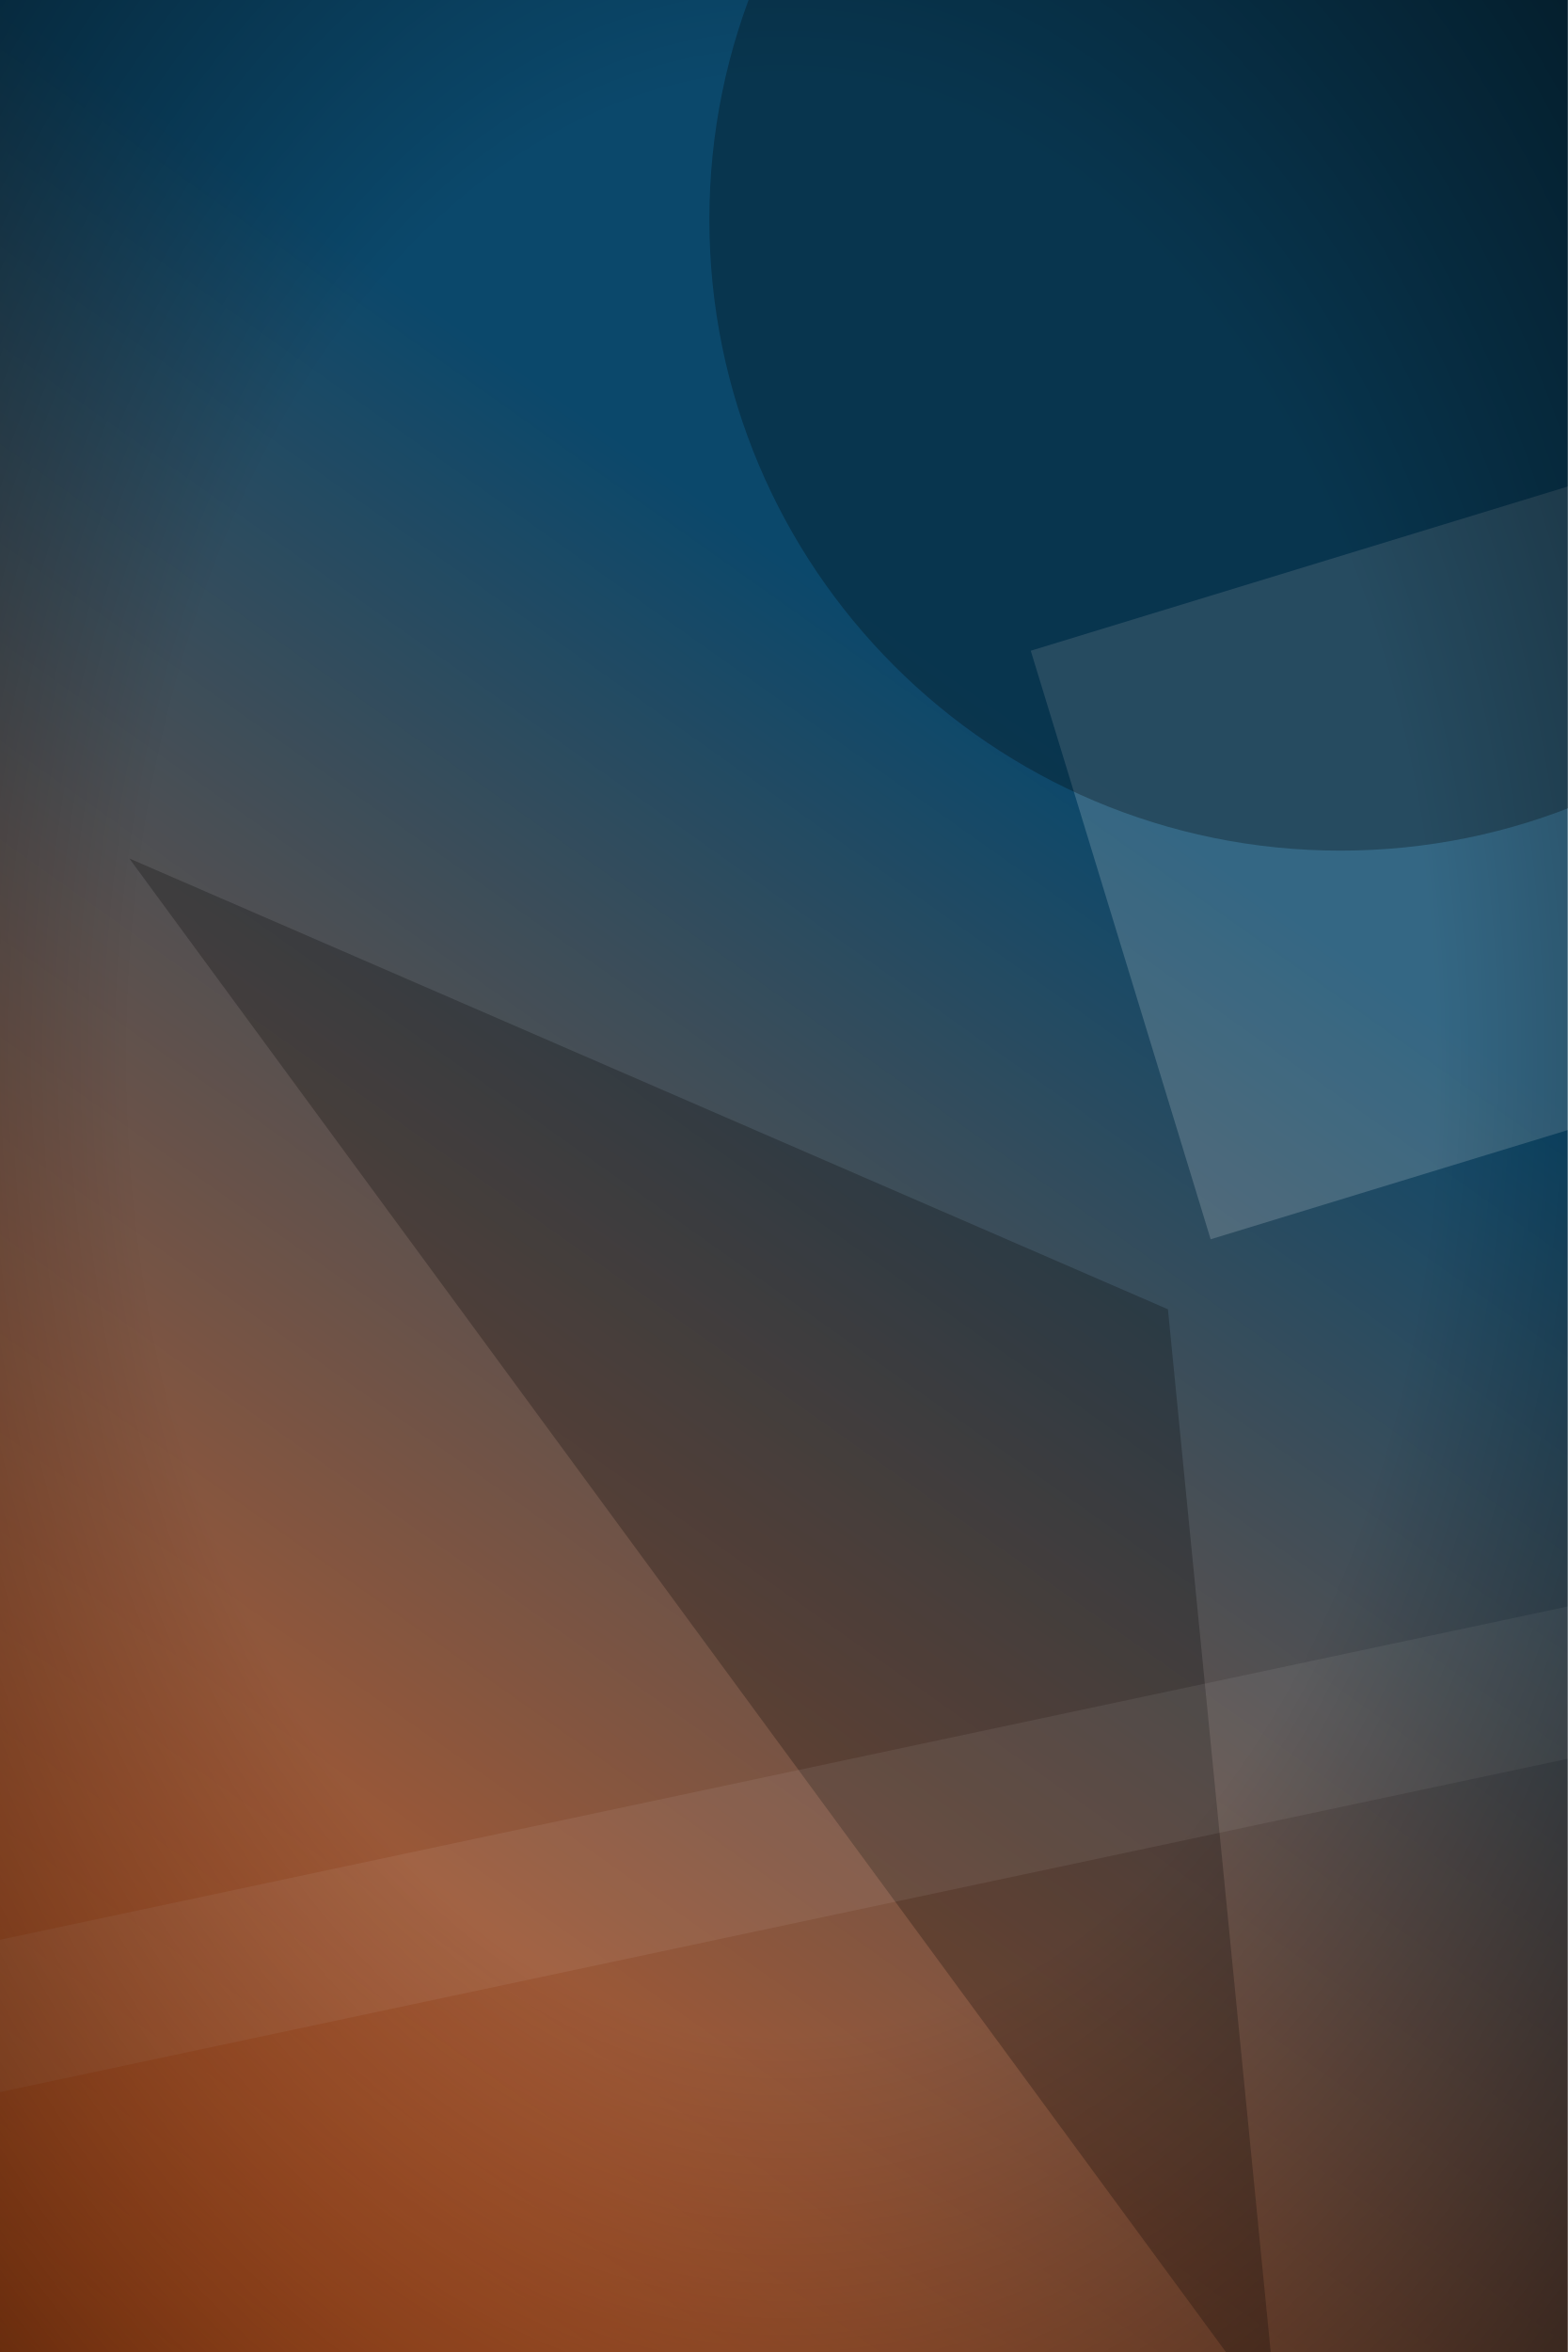
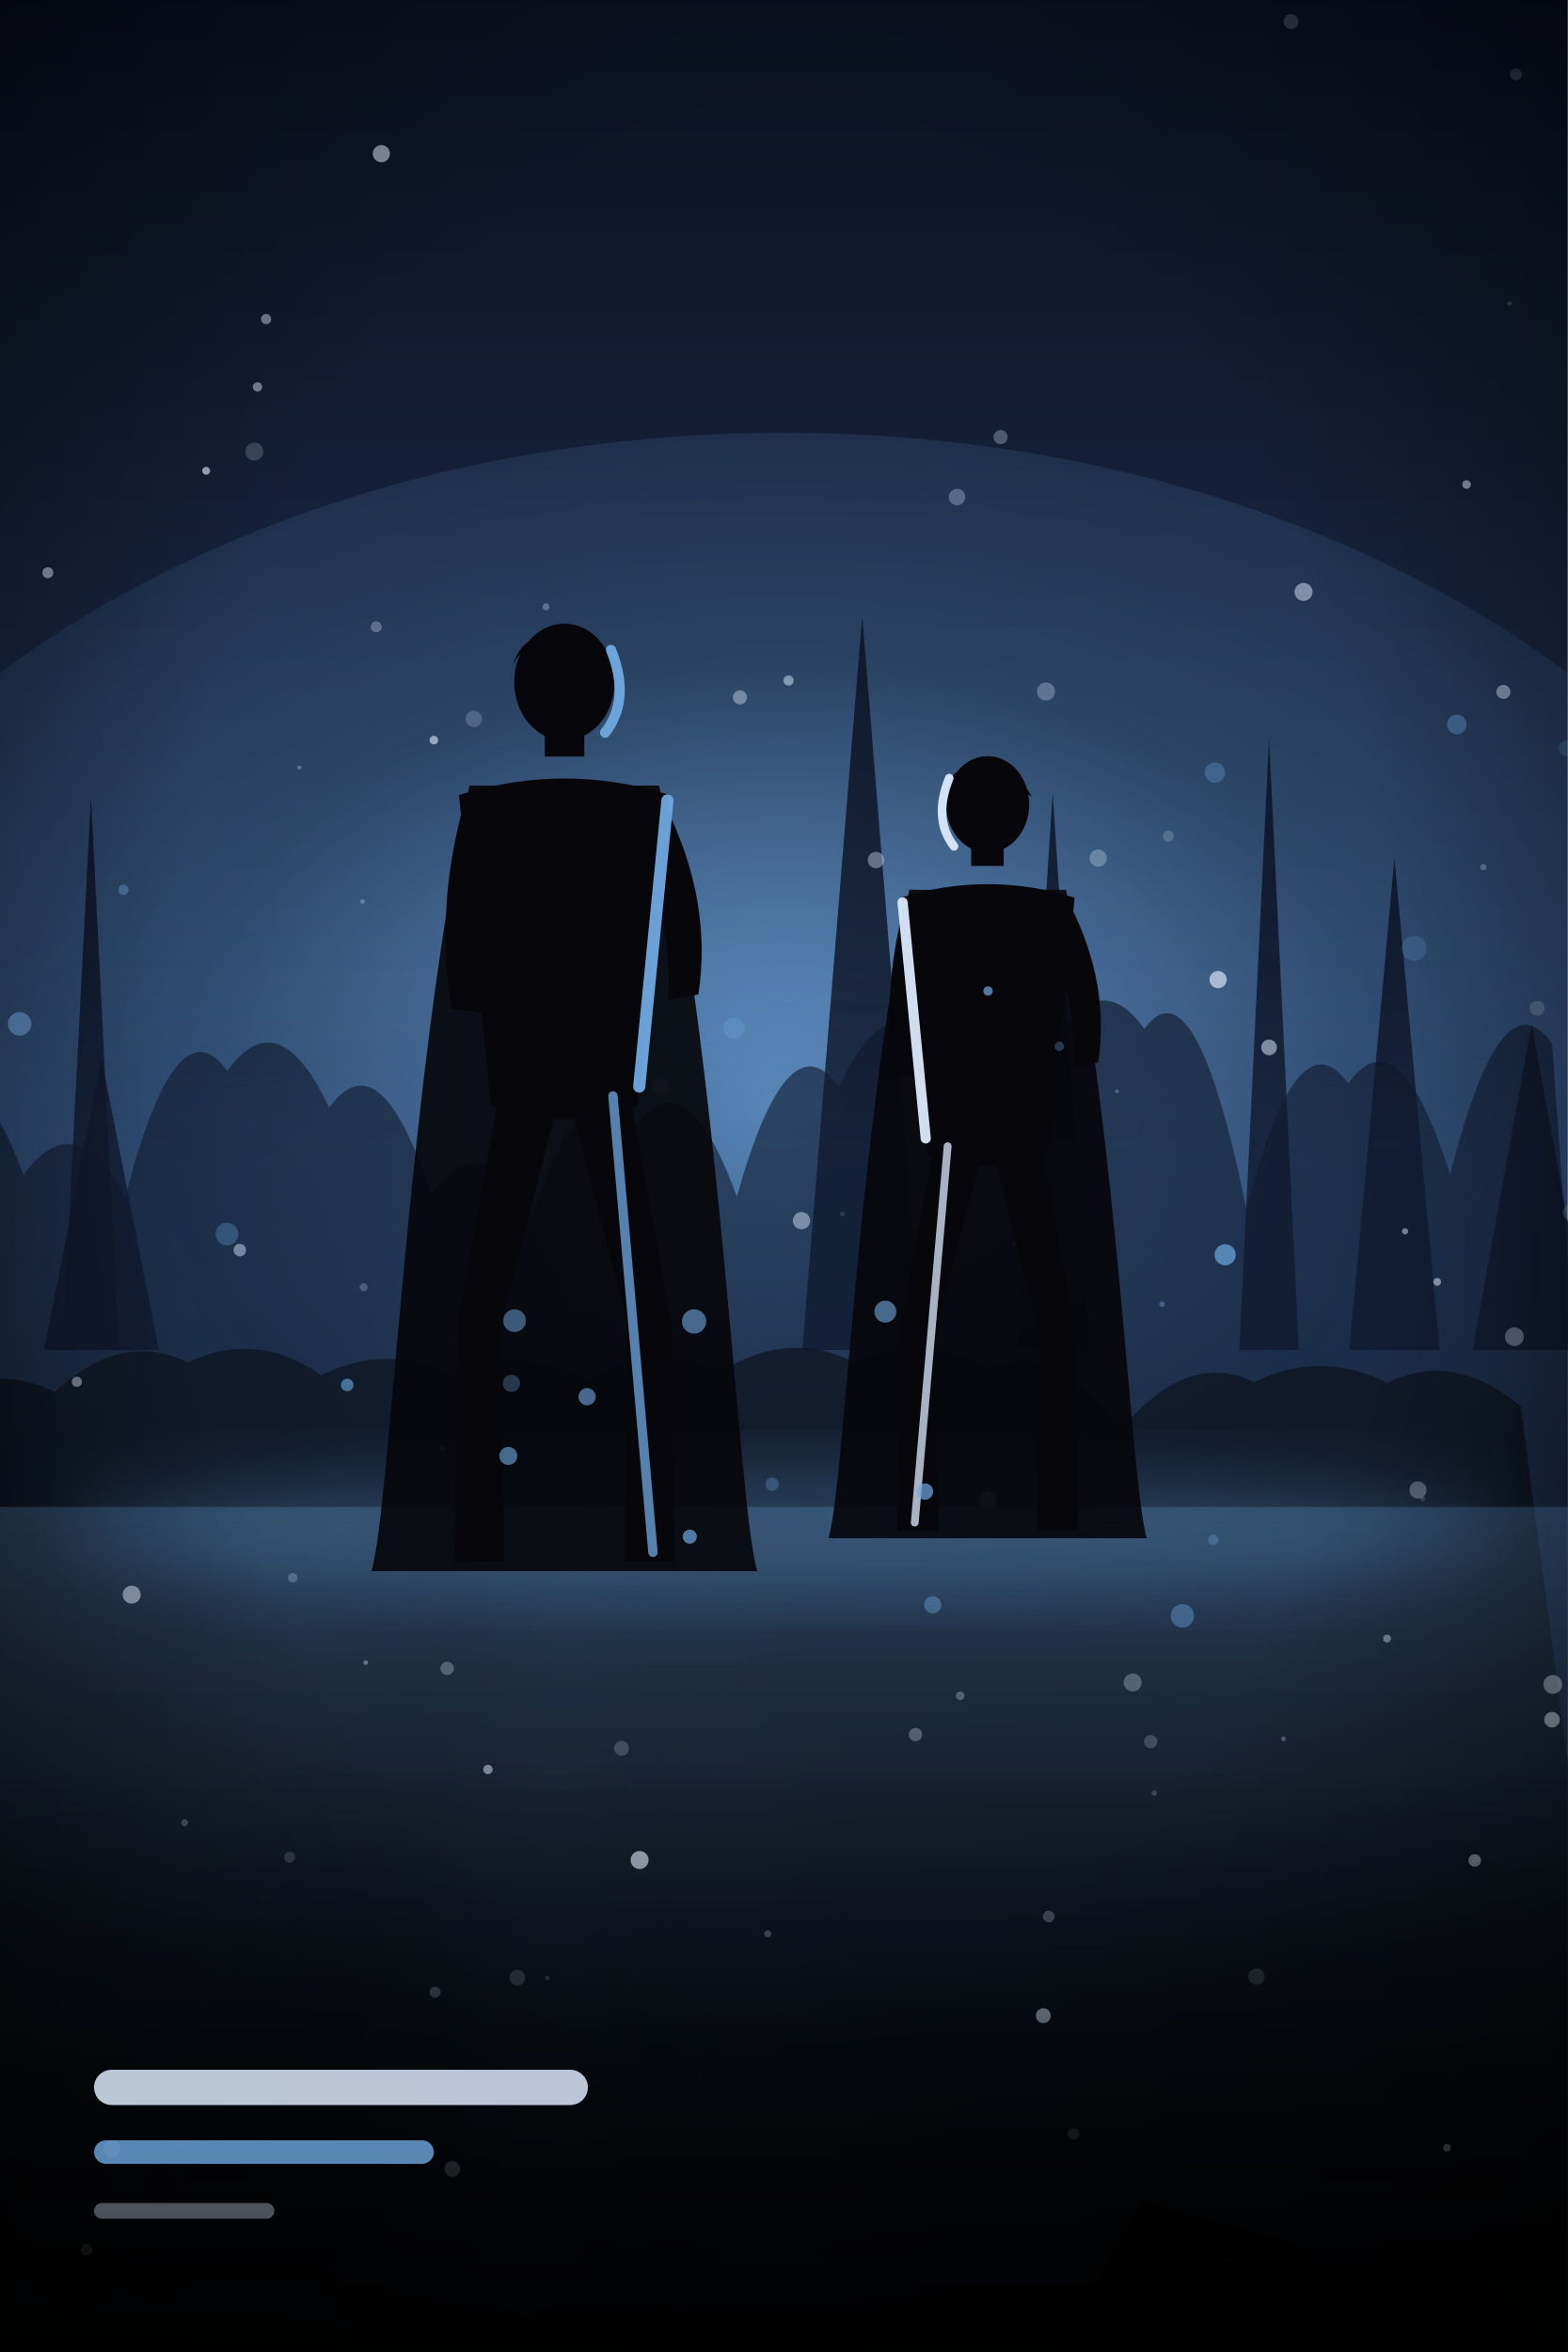
<svg xmlns="http://www.w3.org/2000/svg" viewBox="0 0 400 600" width="400" height="600">
  <defs>
-     <linearGradient id="g" gradientTransform="rotate(115)">
-       <stop offset="0" stop-color="#0b486b" />
-       <stop offset="1" stop-color="#f56217" />
-     </linearGradient>
-     <radialGradient id="v" cx="0.5" cy="0.45" r="0.75">
-       <stop offset="0.55" stop-color="#000" stop-opacity="0" />
-       <stop offset="1" stop-color="#000" stop-opacity="0.55" />
+     <linearGradient id="sky11" x1="0" y1="0" x2="0" y2="1">
+       <stop offset="0" stop-color="#0a1020" />
+       <stop offset=".55" stop-color="#243a5e" />
+       <stop offset="1" stop-color="#0a1020" />
+     </linearGradient>
+     <radialGradient id="halo11" cx=".5" cy=".42" r=".62">
+       <stop offset="0" stop-color="#6fa8e0" stop-opacity=".85" />
+       <stop offset=".45" stop-color="#6fa8e0" stop-opacity=".22" />
+       <stop offset="1" stop-color="#6fa8e0" stop-opacity="0" />
    </radialGradient>
+     <linearGradient id="fig11" x1="0" y1="0" x2="0" y2="1">
+       <stop offset="0" stop-color="#000" stop-opacity=".92" />
+       <stop offset="1" stop-color="#000" stop-opacity=".99" />
+     </linearGradient>
+     <linearGradient id="floor11" x1="0" y1="0" x2="0" y2="1">
+       <stop offset="0" stop-color="#6fa8e0" stop-opacity=".30" />
+       <stop offset="1" stop-color="#0a1020" stop-opacity="0" />
+     </linearGradient>
+     <radialGradient id="vig11" cx=".5" cy=".45" r=".78">
+       <stop offset=".5" stop-color="#000" stop-opacity="0" />
+       <stop offset="1" stop-color="#000" stop-opacity=".72" />
+     </radialGradient>
+     <linearGradient id="band11" x1="0" y1="0" x2="0" y2="1">
+       <stop offset="0" stop-color="#000" stop-opacity="0" />
+       <stop offset="1" stop-color="#000" stop-opacity=".85" />
+     </linearGradient>
+     <filter id="soft11" x="-30%" y="-30%" width="160%" height="160%">
+       <feGaussianBlur stdDeviation="9" />
+     </filter>
+     <filter id="mist11" x="-30%" y="-30%" width="160%" height="160%">
+       <feGaussianBlur stdDeviation="16" />
+     </filter>
  </defs>
-   <rect width="400" height="600" fill="url(#g)" />
-   <rect x="263" y="166" width="229" height="157" transform="rotate(-17 263 166)" fill="#ffffff" opacity="0.17" />
-   <polygon points="326,618 298,334 33,219" fill="#000000" opacity="0.24" />
-   <circle cx="342" cy="56" r="161" fill="#000000" opacity="0.27" />
-   <rect x="-200" y="449" width="900" height="38" transform="rotate(-12 200 300)" fill="#ffffff" opacity="0.07" />
-   <rect width="400" height="600" fill="url(#v)" />
+   <rect width="400" height="600" fill="url(#sky11)" />
+   <ellipse cx="200.0" cy="314.4" rx="280.0" ry="204" fill="url(#halo11)" />
+   <polygon points="157.4,234.4 171.4,600 228.2,600" fill="#6fa8e0" opacity="0.1" filter="url(#soft11)" />
+   <polygon points="157.4,234.4 92.7,600 167.3,600" fill="#6fa8e0" opacity="0.1" filter="url(#soft11)" />
+   <polygon points="157.4,234.4 117.2,600 149.7,600" fill="#6fa8e0" opacity="0.1" filter="url(#soft11)" />
+   <polygon points="157.4,234.4 -47.4,600 28.6,600" fill="#6fa8e0" opacity="0.1" filter="url(#soft11)" />
+   <path d="M-20.0,282.6 Q-7.0,264.4 6.0,299.8 Q19.0,281.6 32.0,305.2 Q45.0,255.0 58.0,273.2 Q71.0,255.0 84.0,282.6 Q97.0,264.4 110.0,304.8 Q123.0,286.6 136.0,309.7 Q149.0,269.2 162.0,287.4 Q175.0,269.2 188.0,305.3 Q201.0,259.0 214.0,277.2 Q227.0,249.8 240.0,268.0 Q253.0,249.8 266.0,271.6 Q279.0,244.3 292.0,262.5 Q305.0,244.3 318.0,308.4 Q331.0,258.2 344.0,276.4 Q357.0,258.2 370.0,299.7 Q383.0,248.0 396.0,266.2 L420,600 L-20,600 Z" fill="#0a1020" opacity="0.6" />
+   <polygon points="11.2,344.4 25.9,270.0 40.5,344.4" fill="#0a1020" opacity="0.8" />
+   <polygon points="316.2,344.4 323.8,188.4 331.4,344.4" fill="#0a1020" opacity="0.8" />
+   <polygon points="15.9,344.4 23.2,203.2 30.4,344.4" fill="#0a1020" opacity="0.8" />
+   <polygon points="375.7,344.4 390.8,261.3 406.0,344.4" fill="#0a1020" opacity="0.8" />
+   <polygon points="204.7,344.4 220.0,157.1 235.2,344.4" fill="#0a1020" opacity="0.8" />
+   <polygon points="344.3,344.4 355.8,218.9 367.3,344.4" fill="#0a1020" opacity="0.8" />
+   <polygon points="259.3,344.4 268.6,202.3 277.9,344.4" fill="#0a1020" opacity="0.8" />
+   <path d="M-20.0,359.1 Q-3.0,346.7 14.0,355.1 Q31.0,339.2 48.0,347.6 Q65.0,339.2 82.0,350.8 Q99.0,342.4 116.0,351.0 Q133.0,342.6 150.0,352.3 Q167.0,341.5 184.0,349.9 Q201.0,339.1 218.0,347.5 Q235.0,339.1 252.0,349.3 Q269.0,340.9 286.0,364.8 Q303.0,344.2 320.0,352.6 Q337.0,344.2 354.0,352.8 Q371.0,344.4 388.0,358.8 L420,600 L-20,600 Z" fill="#000" opacity="0.6" />
+   <rect x="0" y="384.4" width="400" height="215.6" fill="url(#floor11)" />
+   <ellipse cx="200.0" cy="390.4" rx="184.0" ry="16" fill="#6fa8e0" opacity=".3" filter="url(#soft11)" />
+   <circle cx="132.0" cy="504.5" r="2.0" fill="#dbe9fb" opacity="0.2" />
+   <circle cx="267.1" cy="240.3" r="0.7" fill="#dbe9fb" opacity="0.4" />
+   <circle cx="110.7" cy="188.8" r="1.1" fill="#dbe9fb" opacity="0.6" />
+   <circle cx="195.9" cy="493.3" r="0.9" fill="#dbe9fb" opacity="0.3" />
+   <circle cx="201.2" cy="173.6" r="1.3" fill="#dbe9fb" opacity="0.5" />
+   <circle cx="363.0" cy="382.3" r="0.6" fill="#dbe9fb" opacity="0.2" />
+   <circle cx="408.0" cy="217.8" r="0.8" fill="#dbe9fb" opacity="0.3" />
+   <circle cx="255.3" cy="111.5" r="1.8" fill="#dbe9fb" opacity="0.3" />
+   <circle cx="289.0" cy="429.2" r="2.3" fill="#dbe9fb" opacity="0.3" />
+   <circle cx="396.2" cy="429.7" r="2.4" fill="#dbe9fb" opacity="0.5" />
+   <circle cx="76.4" cy="195.8" r="0.5" fill="#dbe9fb" opacity="0.3" />
+   <circle cx="33.6" cy="406.8" r="2.3" fill="#dbe9fb" opacity="0.7" />
+   <circle cx="294.5" cy="457.4" r="0.7" fill="#dbe9fb" opacity="0.2" />
+   <circle cx="400.9" cy="309.3" r="2.1" fill="#dbe9fb" opacity="0.2" />
+   <circle cx="96.0" cy="159.9" r="1.4" fill="#dbe9fb" opacity="0.3" />
+   <circle cx="223.5" cy="219.4" r="2.1" fill="#dbe9fb" opacity="0.4" />
+   <circle cx="258.7" cy="317.3" r="0.5" fill="#dbe9fb" opacity="0.6" />
+   <circle cx="385.2" cy="77.4" r="0.6" fill="#dbe9fb" opacity="0.2" />
+   <circle cx="52.6" cy="120.1" r="1.0" fill="#dbe9fb" opacity="0.7" />
+   <circle cx="273.9" cy="544.4" r="1.5" fill="#dbe9fb" opacity="0.2" />
+   <circle cx="-4.9" cy="473.7" r="0.9" fill="#dbe9fb" opacity="0.6" />
+   <circle cx="124.5" cy="451.4" r="1.2" fill="#dbe9fb" opacity="0.5" />
+   <circle cx="-4.3" cy="485.6" r="1.2" fill="#dbe9fb" opacity="0.4" />
+   <circle cx="374.2" cy="123.6" r="1.1" fill="#dbe9fb" opacity="0.6" />
+   <circle cx="233.6" cy="442.5" r="1.7" fill="#dbe9fb" opacity="0.3" />
+   <circle cx="92.5" cy="230.0" r="0.6" fill="#dbe9fb" opacity="0.3" />
+   <circle cx="366.7" cy="327.0" r="1.0" fill="#dbe9fb" opacity="0.7" />
+   <circle cx="93.3" cy="424.1" r="0.6" fill="#dbe9fb" opacity="0.4" />
+   <circle cx="376.3" cy="474.6" r="1.6" fill="#dbe9fb" opacity="0.6" />
+   <circle cx="92.8" cy="328.4" r="1.0" fill="#dbe9fb" opacity="0.3" />
+   <circle cx="396.0" cy="438.7" r="2.0" fill="#dbe9fb" opacity="0.6" />
+   <circle cx="386.8" cy="19.0" r="1.5" fill="#dbe9fb" opacity="0.2" />
+   <circle cx="168.6" cy="277.2" r="2.3" fill="#dbe9fb" opacity="0.7" />
+   <circle cx="158.6" cy="446.0" r="1.9" fill="#dbe9fb" opacity="0.2" />
+   <circle cx="97.3" cy="39.2" r="2.2" fill="#dbe9fb" opacity="0.6" />
+   <circle cx="320.6" cy="504.2" r="2.1" fill="#dbe9fb" opacity="0.2" />
+   <circle cx="139.7" cy="504.6" r="0.6" fill="#dbe9fb" opacity="0.2" />
+   <circle cx="383.6" cy="176.5" r="1.8" fill="#dbe9fb" opacity="0.5" />
+   <circle cx="358.5" cy="314.1" r="0.8" fill="#dbe9fb" opacity="0.6" />
+   <circle cx="19.6" cy="352.5" r="1.3" fill="#dbe9fb" opacity="0.6" />
+   <circle cx="280.2" cy="218.9" r="2.2" fill="#dbe9fb" opacity="0.3" />
+   <circle cx="12.2" cy="146.1" r="1.4" fill="#dbe9fb" opacity="0.6" />
+   <circle cx="115.4" cy="553.3" r="2.0" fill="#dbe9fb" opacity="0.4" />
+   <circle cx="111.0" cy="508.2" r="1.4" fill="#dbe9fb" opacity="0.3" />
+   <circle cx="369.2" cy="547.9" r="1.0" fill="#dbe9fb" opacity="0.7" />
+   <circle cx="329.4" cy="5.5" r="1.9" fill="#dbe9fb" opacity="0.2" />
+   <circle cx="353.9" cy="418.0" r="1.0" fill="#dbe9fb" opacity="0.5" />
+   <circle cx="327.5" cy="443.6" r="0.6" fill="#dbe9fb" opacity="0.3" />
+   <circle cx="139.3" cy="154.8" r="0.9" fill="#dbe9fb" opacity="0.3" />
+   <circle cx="266.2" cy="514.2" r="1.9" fill="#dbe9fb" opacity="0.7" />
+   <circle cx="61.2" cy="318.9" r="1.6" fill="#dbe9fb" opacity="0.6" />
+   <circle cx="407.0" cy="88.6" r="1.6" fill="#dbe9fb" opacity="0.2" />
+   <circle cx="123.7" cy="398.6" r="0.7" fill="#dbe9fb" opacity="0.3" />
+   <circle cx="310.8" cy="249.9" r="2.2" fill="#dbe9fb" opacity="0.7" />
+   <circle cx="392.2" cy="257.2" r="1.9" fill="#dbe9fb" opacity="0.2" />
+   <circle cx="136.6" cy="165.7" r="2.4" fill="#dbe9fb" opacity="0.3" />
+   <circle cx="293.6" cy="444.3" r="1.7" fill="#dbe9fb" opacity="0.2" />
+   <circle cx="252.1" cy="382.6" r="2.2" fill="#dbe9fb" opacity="0.5" />
+   <circle cx="164.8" cy="314.1" r="1.9" fill="#dbe9fb" opacity="0.2" />
+   <circle cx="74.7" cy="402.5" r="1.2" fill="#dbe9fb" opacity="0.3" />
+   <circle cx="47.1" cy="465.0" r="0.9" fill="#dbe9fb" opacity="0.3" />
+   <circle cx="386.4" cy="341.0" r="2.4" fill="#dbe9fb" opacity="0.4" />
+   <circle cx="159.2" cy="297.5" r="1.3" fill="#dbe9fb" opacity="0.7" />
+   <circle cx="28.6" cy="548.1" r="2.2" fill="#dbe9fb" opacity="0.7" />
+   <circle cx="65.7" cy="98.7" r="1.2" fill="#dbe9fb" opacity="0.5" />
+   <circle cx="22.1" cy="573.9" r="1.5" fill="#dbe9fb" opacity="0.4" />
+   <circle cx="244.2" cy="126.8" r="2.1" fill="#dbe9fb" opacity="0.3" />
+   <circle cx="-7.1" cy="414.3" r="1.1" fill="#dbe9fb" opacity="0.3" />
+   <circle cx="113.0" cy="369.5" r="0.8" fill="#dbe9fb" opacity="0.4" />
+   <circle cx="-7.2" cy="183.3" r="0.9" fill="#dbe9fb" opacity="0.3" />
+   <circle cx="73.9" cy="473.8" r="1.4" fill="#dbe9fb" opacity="0.2" />
+   <circle cx="266.9" cy="176.4" r="2.3" fill="#dbe9fb" opacity="0.3" />
+   <circle cx="204.5" cy="311.4" r="2.2" fill="#dbe9fb" opacity="0.6" />
+   <circle cx="323.8" cy="267.2" r="2.0" fill="#dbe9fb" opacity="0.6" />
+   <circle cx="267.6" cy="488.9" r="1.5" fill="#dbe9fb" opacity="0.3" />
+   <circle cx="163.2" cy="474.5" r="2.3" fill="#dbe9fb" opacity="0.7" />
+   <circle cx="64.9" cy="115.2" r="2.3" fill="#dbe9fb" opacity="0.2" />
+   <circle cx="332.6" cy="151.0" r="2.3" fill="#dbe9fb" opacity="0.5" />
+   <circle cx="114.1" cy="425.6" r="1.7" fill="#dbe9fb" opacity="0.3" />
+   <circle cx="285.0" cy="278.4" r="0.5" fill="#dbe9fb" opacity="0.3" />
+   <circle cx="127.3" cy="324.3" r="1.8" fill="#dbe9fb" opacity="0.7" />
+   <circle cx="378.5" cy="221.2" r="0.8" fill="#dbe9fb" opacity="0.3" />
+   <circle cx="188.8" cy="177.9" r="1.8" fill="#dbe9fb" opacity="0.4" />
+   <circle cx="312.8" cy="576.5" r="0.7" fill="#dbe9fb" opacity="0.5" />
+   <circle cx="298.1" cy="213.3" r="1.4" fill="#dbe9fb" opacity="0.2" />
+   <circle cx="67.9" cy="81.4" r="1.3" fill="#dbe9fb" opacity="0.5" />
+   <circle cx="120.9" cy="183.4" r="2.1" fill="#dbe9fb" opacity="0.2" />
+   <circle cx="245.0" cy="432.6" r="1.1" fill="#dbe9fb" opacity="0.3" />
+   <circle cx="123.4" cy="389.1" r="0.7" fill="#dbe9fb" opacity="0.7" />
+   <circle cx="361.8" cy="380.1" r="2.2" fill="#dbe9fb" opacity="0.4" />
+   <rect x="-20" y="264.4" width="440" height="150" fill="#243a5e" opacity=".22" filter="url(#mist11)" />
+   <g>
+     <path d="M119.8,200.4 C103.7,277.2 99.7,384.0 94.8,400.8 L193.2,400.8 C188.3,384.0 184.3,277.2 168.2,200.4 Z" fill="#06060b" opacity=".92" />
+     <path d="M127.7,277.2 L143.4,277.2 L128.0,337.2 L128.7,398.4 L116.0,398.4 L116.8,337.2 Z" fill="#06060b" />
+     <path d="M144.6,277.2 L160.3,277.2 L171.2,337.2 L172.0,398.4 L159.3,398.4 L160.0,337.2 Z" fill="#06060b" />
+     <path d="M117.1,202.8 Q144.0,194.4 170.9,202.8 L162.7,282.0 Q144.0,289.2 125.3,282.0 Z" fill="#06060b" />
+     <path d="M118.2,205.7 q-7.2,26.4 -2.9,51.6 l7.7,1.0 q-1.0,-26.4 6.2,-49.2 Z" fill="#06060b" />
+     <path d="M169.8,205.7 q12.0,24.0 8.4,48.0 l-7.7,1.4 q1.4,-22.8 -10.8,-45.6 Z" fill="#06060b" />
+     <rect x="139.0" y="182.2" width="10.1" height="10.8" fill="#06060b" />
+     <ellipse cx="144.0" cy="174.0" rx="12.8" ry="14.9" fill="#06060b" />
+     <path d="M130.3,172.5 q3.0,-19.3 27.4,-0.9 q-4.5,-8.2 -13.7,-7.7 q-14.1,-0.3 -13.7,10.1 Z" fill="#06060b" />
+     <g opacity=".95" stroke="#6fa8e0" fill="none" stroke-linecap="round">
+       <path d="M155.9,165.8 q5.1,12.6 -1.5,21.1" stroke-width="2.6" />
+       <path d="M170.3,204.2 L163.1,277.2" stroke-width="3.1" />
+       <path d="M156.4,279.6 L166.6,396.0" stroke-width="2.4" opacity=".8" />
+     </g>
+   </g>
+   <g>
+     <path d="M232.0,227.0 C218.7,290.4 215.5,378.5 211.4,392.4 L292.6,392.4 C288.5,378.5 285.3,290.4 272.0,227.0 Z" fill="#06060b" opacity=".92" />
+     <path d="M238.6,290.4 L251.5,290.4 L238.8,339.9 L239.4,390.4 L228.9,390.4 L229.5,339.9 Z" fill="#06060b" />
+     <path d="M252.5,290.4 L265.4,290.4 L274.5,339.9 L275.1,390.4 L264.6,390.4 L265.2,339.9 Z" fill="#06060b" />
+     <path d="M229.8,229.0 Q252.0,222.1 274.2,229.0 L267.4,294.3 Q252.0,300.3 236.6,294.3 Z" fill="#06060b" />
+     <path d="M230.7,231.4 q-5.9,21.8 -2.4,42.6 l6.3,0.8 q-0.8,-21.8 5.1,-40.6 Z" fill="#06060b" />
+     <path d="M273.3,231.4 q9.9,19.8 6.9,39.6 l-6.3,1.2 q1.2,-18.8 -8.9,-37.6 Z" fill="#06060b" />
+     <rect x="247.8" y="212.0" width="8.3" height="8.9" fill="#06060b" />
+     <ellipse cx="252.0" cy="205.2" rx="10.6" ry="12.3" fill="#06060b" />
+     <path d="M240.7,204.0 q2.5,-16.0 22.6,-0.7 q-3.7,-6.8 -11.3,-6.4 q-11.7,-0.2 -11.3,8.3 Z" fill="#06060b" />
+     <g opacity=".95" stroke="#dbe9fb" fill="none" stroke-linecap="round">
+       <path d="M242.2,198.5 q-4.2,10.4 1.2,17.4" stroke-width="2.2" />
+       <path d="M230.3,230.2 L236.2,290.4" stroke-width="2.6" />
+       <path d="M241.8,292.4 L233.4,388.4" stroke-width="2.0" opacity=".8" />
+     </g>
+   </g>
+   <circle cx="312.6" cy="320.1" r="2.7" fill="#6fa8e0" opacity="0.7" />
+   <circle cx="310.0" cy="197.1" r="2.6" fill="#6fa8e0" opacity="0.3" />
+   <circle cx="360.8" cy="241.9" r="3.2" fill="#6fa8e0" opacity="0.2" />
+   <circle cx="57.9" cy="314.8" r="2.9" fill="#6fa8e0" opacity="0.3" />
+   <circle cx="399.6" cy="190.9" r="2.0" fill="#6fa8e0" opacity="0.2" />
+   <circle cx="88.6" cy="353.3" r="1.6" fill="#6fa8e0" opacity="0.6" />
+   <circle cx="149.8" cy="356.3" r="2.2" fill="#6fa8e0" opacity="0.6" />
+   <circle cx="309.6" cy="392.8" r="1.3" fill="#6fa8e0" opacity="0.3" />
+   <circle cx="225.9" cy="334.6" r="2.8" fill="#6fa8e0" opacity="0.6" />
+   <circle cx="238.0" cy="409.4" r="2.2" fill="#6fa8e0" opacity="0.4" />
+   <circle cx="130.5" cy="352.9" r="2.2" fill="#6fa8e0" opacity="0.3" />
+   <circle cx="270.3" cy="266.9" r="1.2" fill="#6fa8e0" opacity="0.3" />
+   <circle cx="131.3" cy="336.9" r="2.9" fill="#6fa8e0" opacity="0.5" />
+   <circle cx="296.5" cy="332.7" r="0.7" fill="#6fa8e0" opacity="0.4" />
+   <circle cx="301.7" cy="412.2" r="3.0" fill="#6fa8e0" opacity="0.4" />
+   <circle cx="187.3" cy="262.3" r="2.7" fill="#6fa8e0" opacity="0.3" />
+   <circle cx="176.0" cy="392.0" r="1.8" fill="#6fa8e0" opacity="0.7" />
+   <circle cx="371.7" cy="184.8" r="2.5" fill="#6fa8e0" opacity="0.4" />
+   <circle cx="129.7" cy="371.4" r="2.3" fill="#6fa8e0" opacity="0.6" />
+   <circle cx="236.0" cy="380.5" r="2.1" fill="#6fa8e0" opacity="0.7" />
+   <circle cx="214.9" cy="309.7" r="0.6" fill="#6fa8e0" opacity="0.2" />
+   <circle cx="197.0" cy="378.6" r="1.7" fill="#6fa8e0" opacity="0.3" />
+   <circle cx="177.1" cy="337.1" r="3.1" fill="#6fa8e0" opacity="0.6" />
+   <circle cx="252.1" cy="252.8" r="1.2" fill="#6fa8e0" opacity="0.7" />
+   <circle cx="31.5" cy="227.0" r="1.3" fill="#6fa8e0" opacity="0.4" />
+   <circle cx="5.0" cy="261.2" r="3.0" fill="#6fa8e0" opacity="0.6" />
+   <path d="M344.8,600 L356.1,572.0 L376.7,579.8 L396.3,600 Z" fill="#000" opacity=".85" />
+   <path d="M306.2,600 L325.7,580.7 L361.2,586.1 L394.8,600 Z" fill="#000" opacity=".85" />
+   <path d="M270.2,600 L291.2,561.4 L329.5,572.2 L365.8,600 Z" fill="#000" opacity=".85" />
+   <rect width="400" height="600" fill="url(#vig11)" />
+   <rect x="0" y="450" width="400" height="150" fill="url(#band11)" />
+   <rect x="24" y="528" width="126.0" height="9" rx="4.5" fill="#dbe9fb" opacity=".85" />
+   <rect x="24" y="546" width="86.7" height="6" rx="3" fill="#6fa8e0" opacity=".8" />
+   <rect x="24" y="562" width="46" height="4" rx="2" fill="#dbe9fb" opacity=".35" />
</svg>
